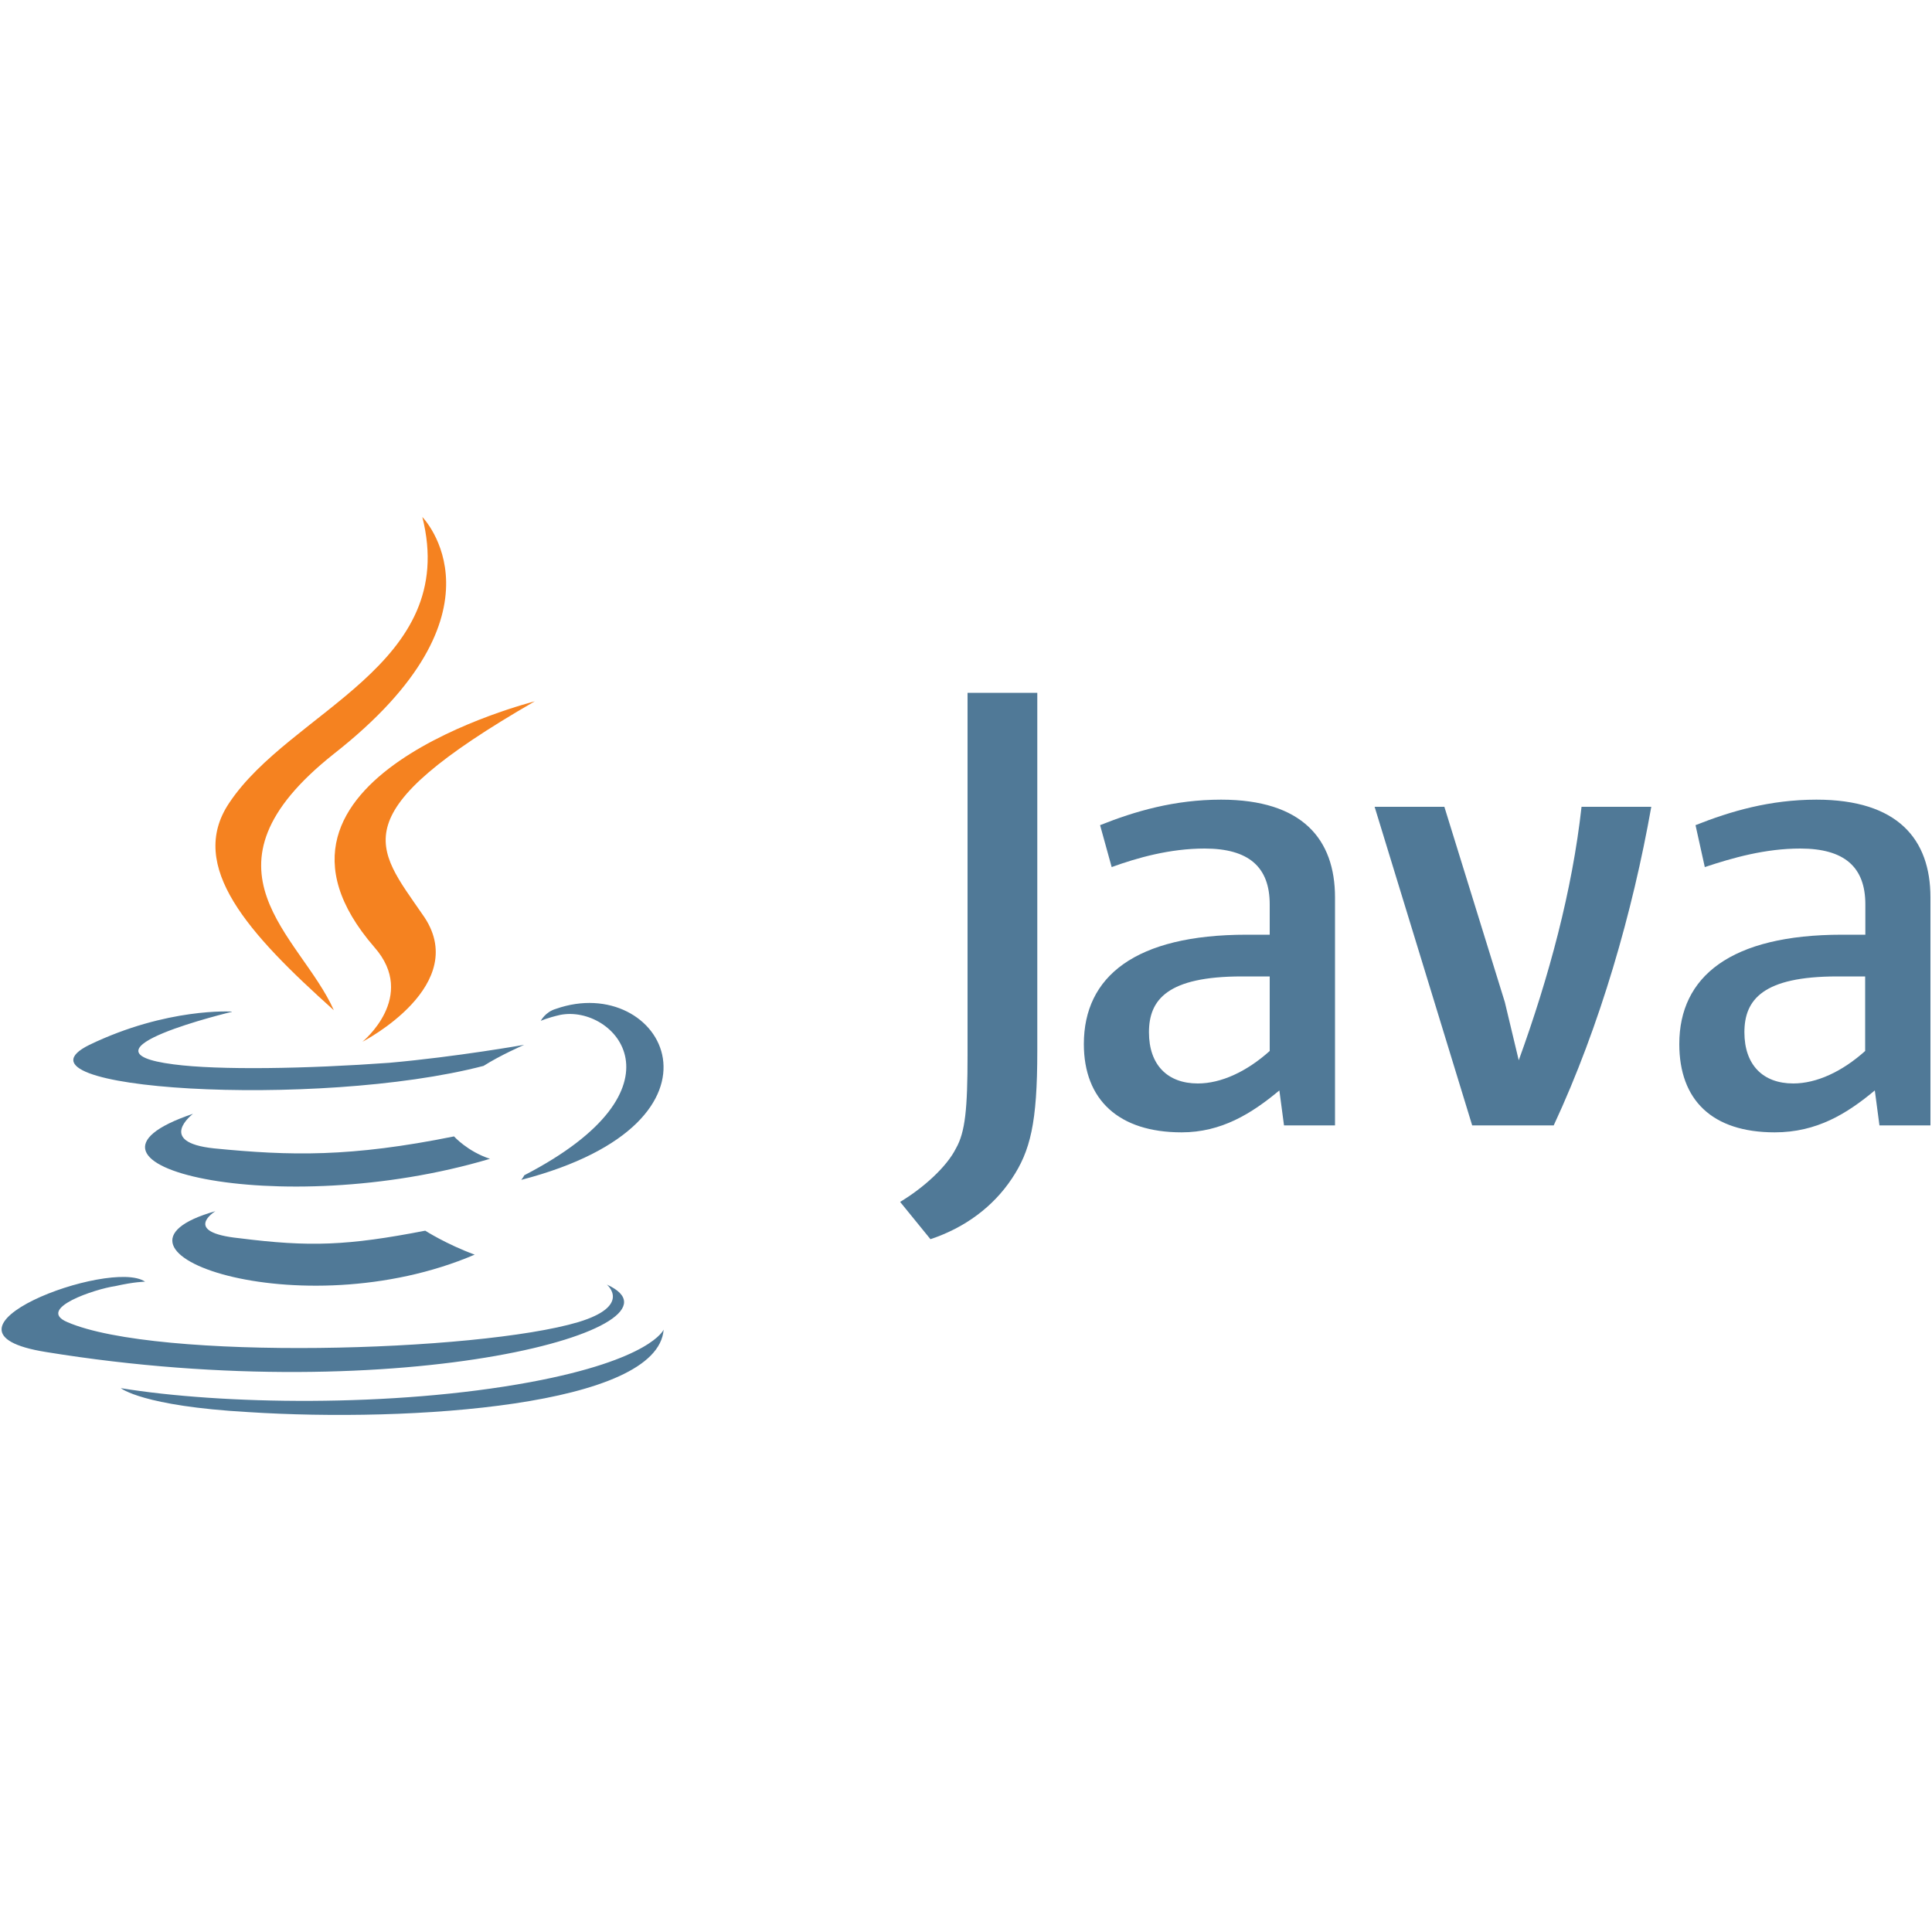
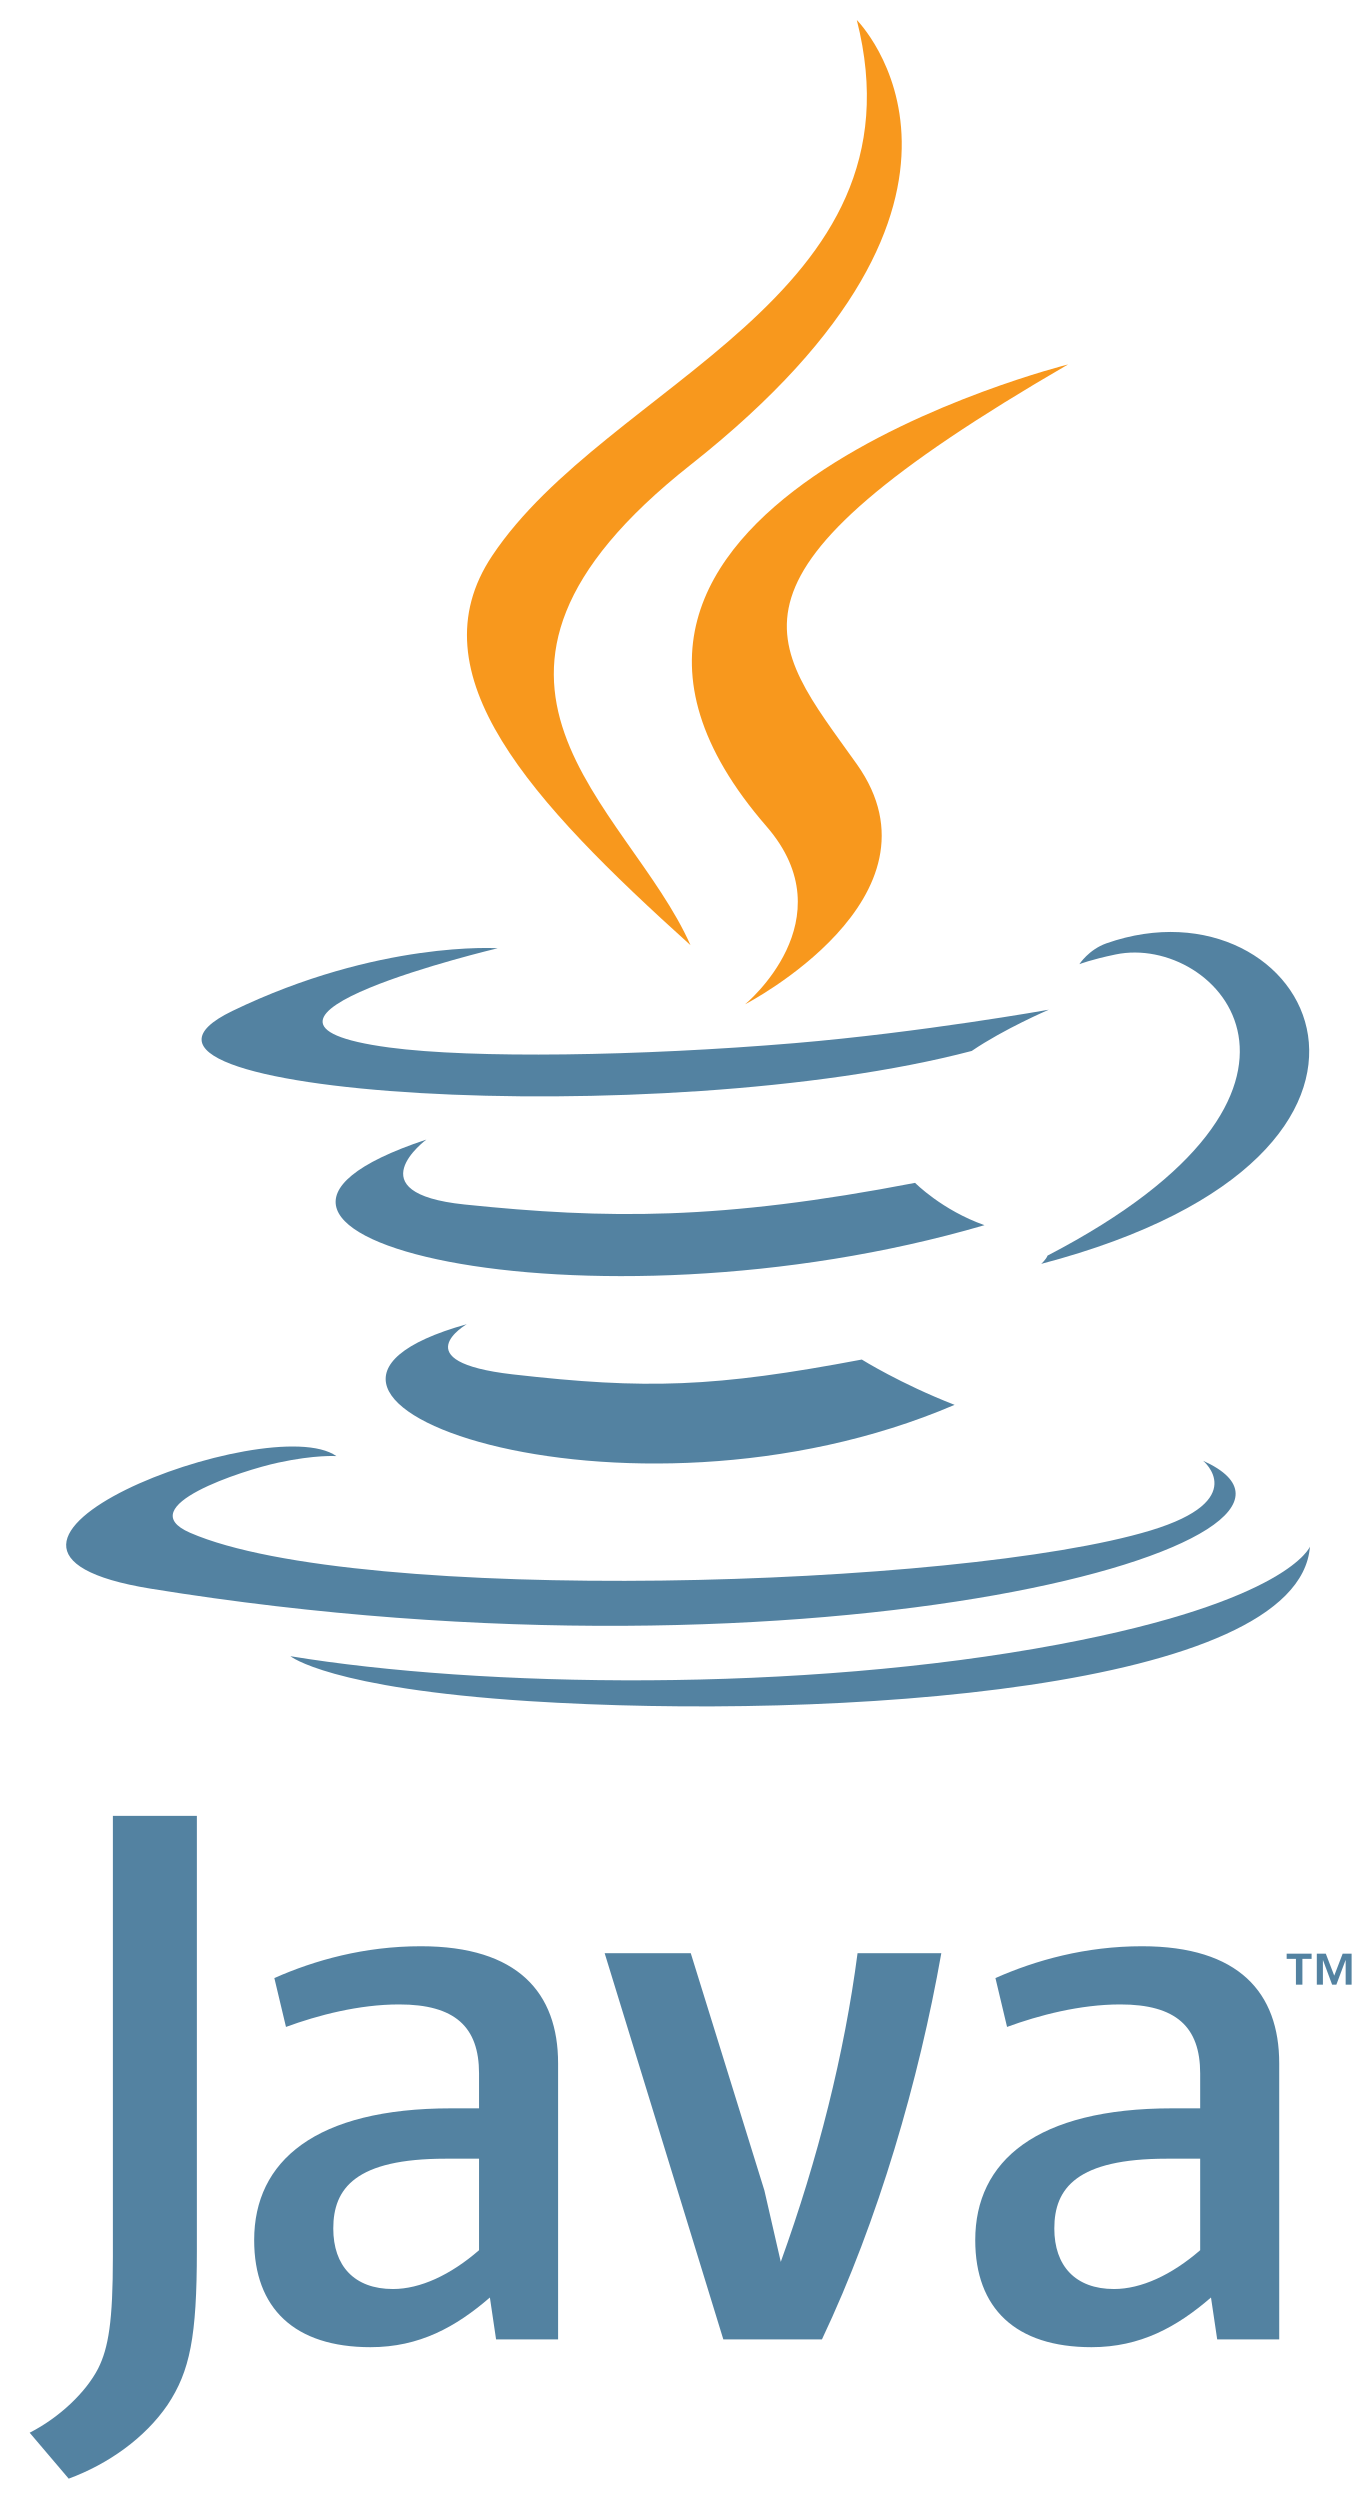
- <svg xmlns="http://www.w3.org/2000/svg" version="1.1" id="Layer_1" x="0px" y="0px" viewBox="0 0 1000 1000" style="enable-background:new 0 0 1000 1000;" xml:space="preserve">
-   <style type="text/css">
- 	.st0{fill:#507997;}
- 	.st1{fill:#F58220;}
- </style>
-   <g>
-     <path class="st0" d="M111.5,626.9c0,0-17.9,10.9,12.4,14c36.4,4.6,55.9,3.9,96.2-3.9c0,0,10.9,7,25.6,12.4   C155,688.2,40.1,647.1,111.5,626.9L111.5,626.9z M99.9,576.5c0,0-19.4,14.7,10.9,17.9c39.6,3.9,70.7,4.6,124.2-6.2   c0,0,7,7.8,18.6,11.6C144.1,632.4,21.5,602.9,99.9,576.5L99.9,576.5z M314.1,664.9c0,0,13.2,10.9-14.7,19.4   c-52,15.5-218,20.2-264.6,0c-16.3-7,14.7-17.2,24.8-18.6c10.1-2.3,15.5-2.3,15.5-2.3C57.2,651-43.7,689,23.8,699.8   C209.3,730,362.1,686.6,314.1,664.9L314.1,664.9z M120.1,523.7c0,0-84.6,20.2-30.3,27.2c23.3,3.1,69.1,2.3,111.7-0.8   c34.9-3.1,69.8-9.3,69.8-9.3s-12.4,5.4-21,10.9C164.3,574.1-1,564.1,46.3,540.8c40.3-19.4,73.7-17.2,73.7-17.2V523.7z M271.4,608.3   c86.9-45,46.6-88.5,18.6-83c-7,1.6-10.1,3.1-10.1,3.1s2.3-4.6,7.8-6.2c55.1-19.4,98.6,58.2-17.9,88.5   C269.8,610.6,270.6,609.8,271.4,608.3L271.4,608.3z M128.6,730.9c83.8,5.4,211.9-3.1,214.9-42.7c0,0-6.2,15.5-69.1,27.2   c-71.4,13.2-159.8,11.6-211.9,3.1C62.6,718.5,73.5,727.8,128.6,730.9L128.6,730.9z" />
-     <path class="st1" d="M218.6,267.6c0,0,48.1,48.9-45.8,122.6c-75.3,59.7-17.2,93.9,0,132.7c-44.2-39.6-76-74.5-54.3-107.1   C150.3,367.7,238,344.5,218.6,267.6L218.6,267.6z M193.8,490.3c22.5,25.6-6.2,48.9-6.2,48.9s57.4-29.5,31-66   c-24-34.9-42.7-52,58.2-110.2C276.8,363.1,117.7,402.6,193.8,490.3L193.8,490.3z" />
-     <path class="st0" d="M691,582.5v-118c0-30.1-16.9-50.6-59-50.6c-24.1,0-44.6,6-62.6,13.2l6,21.7c13.2-4.8,30.1-9.6,48.1-9.6   c22.9,0,33.7,9.6,33.7,28.9v15.7h-11.9c-57.8,0-84.3,21.7-84.3,56.6c0,28.9,18.1,45.7,50.6,45.7c20.5,0,36.1-9.6,50.6-21.7   l2.4,18.1L691,582.5L691,582.5z M657.3,543.9c-12,10.8-25.3,16.9-37.3,16.9c-15.7,0-25.3-9.6-25.3-26.5s9.6-28.9,48.1-28.9h14.4   V543.9L657.3,543.9z M804.2,582.5H762l-50.5-164.9h36.1l31.3,101.1l7.2,30.1c15.7-43.3,27.7-87.9,32.5-131.2h36.1   C845.1,471.8,828.3,530.7,804.2,582.5L804.2,582.5z M999.2,582.5v-118c0-30.1-16.9-50.6-59-50.6c-24.1,0-44.5,6-62.6,13.2l4.8,21.7   c14.4-4.8,31.3-9.6,49.4-9.6c22.9,0,33.7,9.6,33.7,28.9v15.7h-12c-57.8,0-84.3,21.7-84.3,56.6c0,28.9,16.9,45.7,49.4,45.7   c21.7,0,37.3-9.6,51.8-21.7l2.4,18.1H999.2L999.2,582.5z M965.5,543.9c-12,10.8-25.3,16.9-37.3,16.9c-15.7,0-25.3-9.6-25.3-26.5   s9.6-28.9,48.1-28.9h14.4V543.9L965.5,543.9z M523.7,610.1c-9.6,14.4-24.1,25.3-42.1,31.3l-15.7-19.3c12-7.2,24.1-18.1,28.9-27.7   c4.8-8.4,6-20.5,6-48.1V358.6h36.1v185.4C536.9,581.3,533.3,595.7,523.7,610.1L523.7,610.1z" />
-   </g>
+ <svg xmlns="http://www.w3.org/2000/svg" version="1.1" id="Layer_1" x="0px" y="0px" width="233.55" height="428.174" viewBox="0 0 300 550" style="enable-background:new 0 0 300 550;" xml:space="preserve">
+   <path style="fill:#5382A1;" d="M285.104,430.945h-2.038v-1.14h5.486v1.14h-2.024v5.688h-1.424V430.945z M296.046,431.242h-0.032   l-2.019,5.392h-0.924l-2.006-5.392h-0.025v5.392h-1.342v-6.828h1.975l1.86,4.835l1.854-4.835h1.968v6.828h-1.31V431.242z" />
+   <path style="fill:#5382A1;" d="M102.681,291.324c0,0-14.178,8.245,10.09,11.035c29.4,3.354,44.426,2.873,76.825-3.259   c0,0,8.518,5.341,20.414,9.967C137.38,340.195,45.634,307.264,102.681,291.324" />
+   <path style="fill:#5382A1;" d="M93.806,250.704c0,0-15.902,11.771,8.384,14.283c31.406,3.24,56.208,3.505,99.125-4.759   c0,0,5.936,6.018,15.27,9.309C128.771,295.215,30.962,271.562,93.806,250.704" />
+   <path style="fill:#F8981D;" d="M168.625,181.799c17.896,20.604-4.702,39.145-4.702,39.145s45.441-23.458,24.572-52.833   c-19.491-27.394-34.438-41.005,46.479-87.934C234.974,80.177,107.961,111.899,168.625,181.799" />
+   <path style="fill:#5382A1;" d="M264.684,321.369c0,0,10.492,8.645-11.555,15.333c-41.923,12.7-174.488,16.535-211.314,0.506   c-13.238-5.759,11.587-13.751,19.396-15.428c8.144-1.766,12.798-1.437,12.798-1.437c-14.722-10.371-95.157,20.364-40.857,29.166   C181.236,373.524,303.095,338.695,264.684,321.369" />
+   <path style="fill:#5382A1;" d="M109.499,208.617c0,0-67.431,16.016-23.879,21.832c18.389,2.462,55.047,1.905,89.193-0.956   c27.906-2.354,55.927-7.359,55.927-7.359s-9.84,4.214-16.959,9.075c-68.475,18.009-200.756,9.631-162.674-8.79   C83.313,206.851,109.499,208.617,109.499,208.617" />
+   <path style="fill:#5382A1;" d="M230.462,276.231c69.608-36.171,37.424-70.931,14.96-66.248c-5.506,1.146-7.961,2.139-7.961,2.139   s2.044-3.202,5.948-4.588c44.441-15.624,78.619,46.081-14.346,70.52C229.063,278.055,230.14,277.092,230.462,276.231" />
+   <path style="fill:#F8981D;" d="M188.495,4.399c0,0,38.55,38.563-36.563,97.862c-60.233,47.568-13.735,74.69-0.025,105.678   c-35.159-31.722-60.961-59.647-43.651-85.637C133.663,84.151,204.049,65.654,188.495,4.399" />
+   <path style="fill:#5382A1;" d="M116.339,374.246c66.815,4.277,169.417-2.373,171.847-33.988c0,0-4.671,11.985-55.219,21.503   c-57.028,10.732-127.364,9.479-169.081,2.601C63.887,364.361,72.426,371.43,116.339,374.246" />
+   <path style="fill:#5382A1;" d="M105.389,495.048c-6.303,5.467-12.96,8.536-18.934,8.536c-8.527,0-13.134-5.113-13.134-13.314   c0-8.871,4.936-15.357,24.739-15.357h7.328V495.048 M122.781,514.671v-60.742c0-15.517-8.85-25.756-30.188-25.756   c-12.457,0-23.369,3.076-32.238,6.999l2.56,10.752c6.983-2.563,16.022-4.949,24.894-4.949c12.292,0,17.58,4.949,17.58,15.181v7.677   h-6.135c-29.865,0-43.337,11.593-43.337,28.994c0,15.017,8.878,23.553,25.594,23.553c10.745,0,18.766-4.436,26.264-10.928   l1.361,9.22H122.781z" />
+   <path style="fill:#5382A1;" d="M180.825,514.671h-21.692l-26.106-84.96h18.943l16.199,52.2l3.601,15.699   c8.195-22.698,13.991-45.726,16.89-67.899h18.427C202.15,457.688,193.266,488.396,180.825,514.671" />
+   <path style="fill:#5382A1;" d="M264.038,495.048c-6.315,5.467-12.984,8.536-18.958,8.536c-8.512,0-13.131-5.113-13.131-13.314   c0-8.871,4.948-15.357,24.749-15.357h7.34V495.048 M281.428,514.671v-60.742c0-15.517-8.872-25.756-30.185-25.756   c-12.466,0-23.382,3.076-32.247,6.999l2.556,10.752c6.986-2.563,16.042-4.949,24.907-4.949c12.283,0,17.579,4.949,17.579,15.181   v7.677h-6.145c-29.874,0-43.34,11.593-43.34,28.994c0,15.017,8.871,23.553,25.584,23.553c10.751,0,18.769-4.436,26.28-10.928   l1.366,9.22H281.428z" />
+   <path style="fill:#5382A1;" d="M36.847,529.099c-4.958,7.239-12.966,12.966-21.733,16.206l-8.587-10.105   c6.673-3.424,12.396-8.954,15.055-14.105c2.3-4.581,3.252-10.485,3.252-24.604v-96.995h18.478v95.666   C43.311,514.038,41.802,521.663,36.847,529.099" />
</svg>
